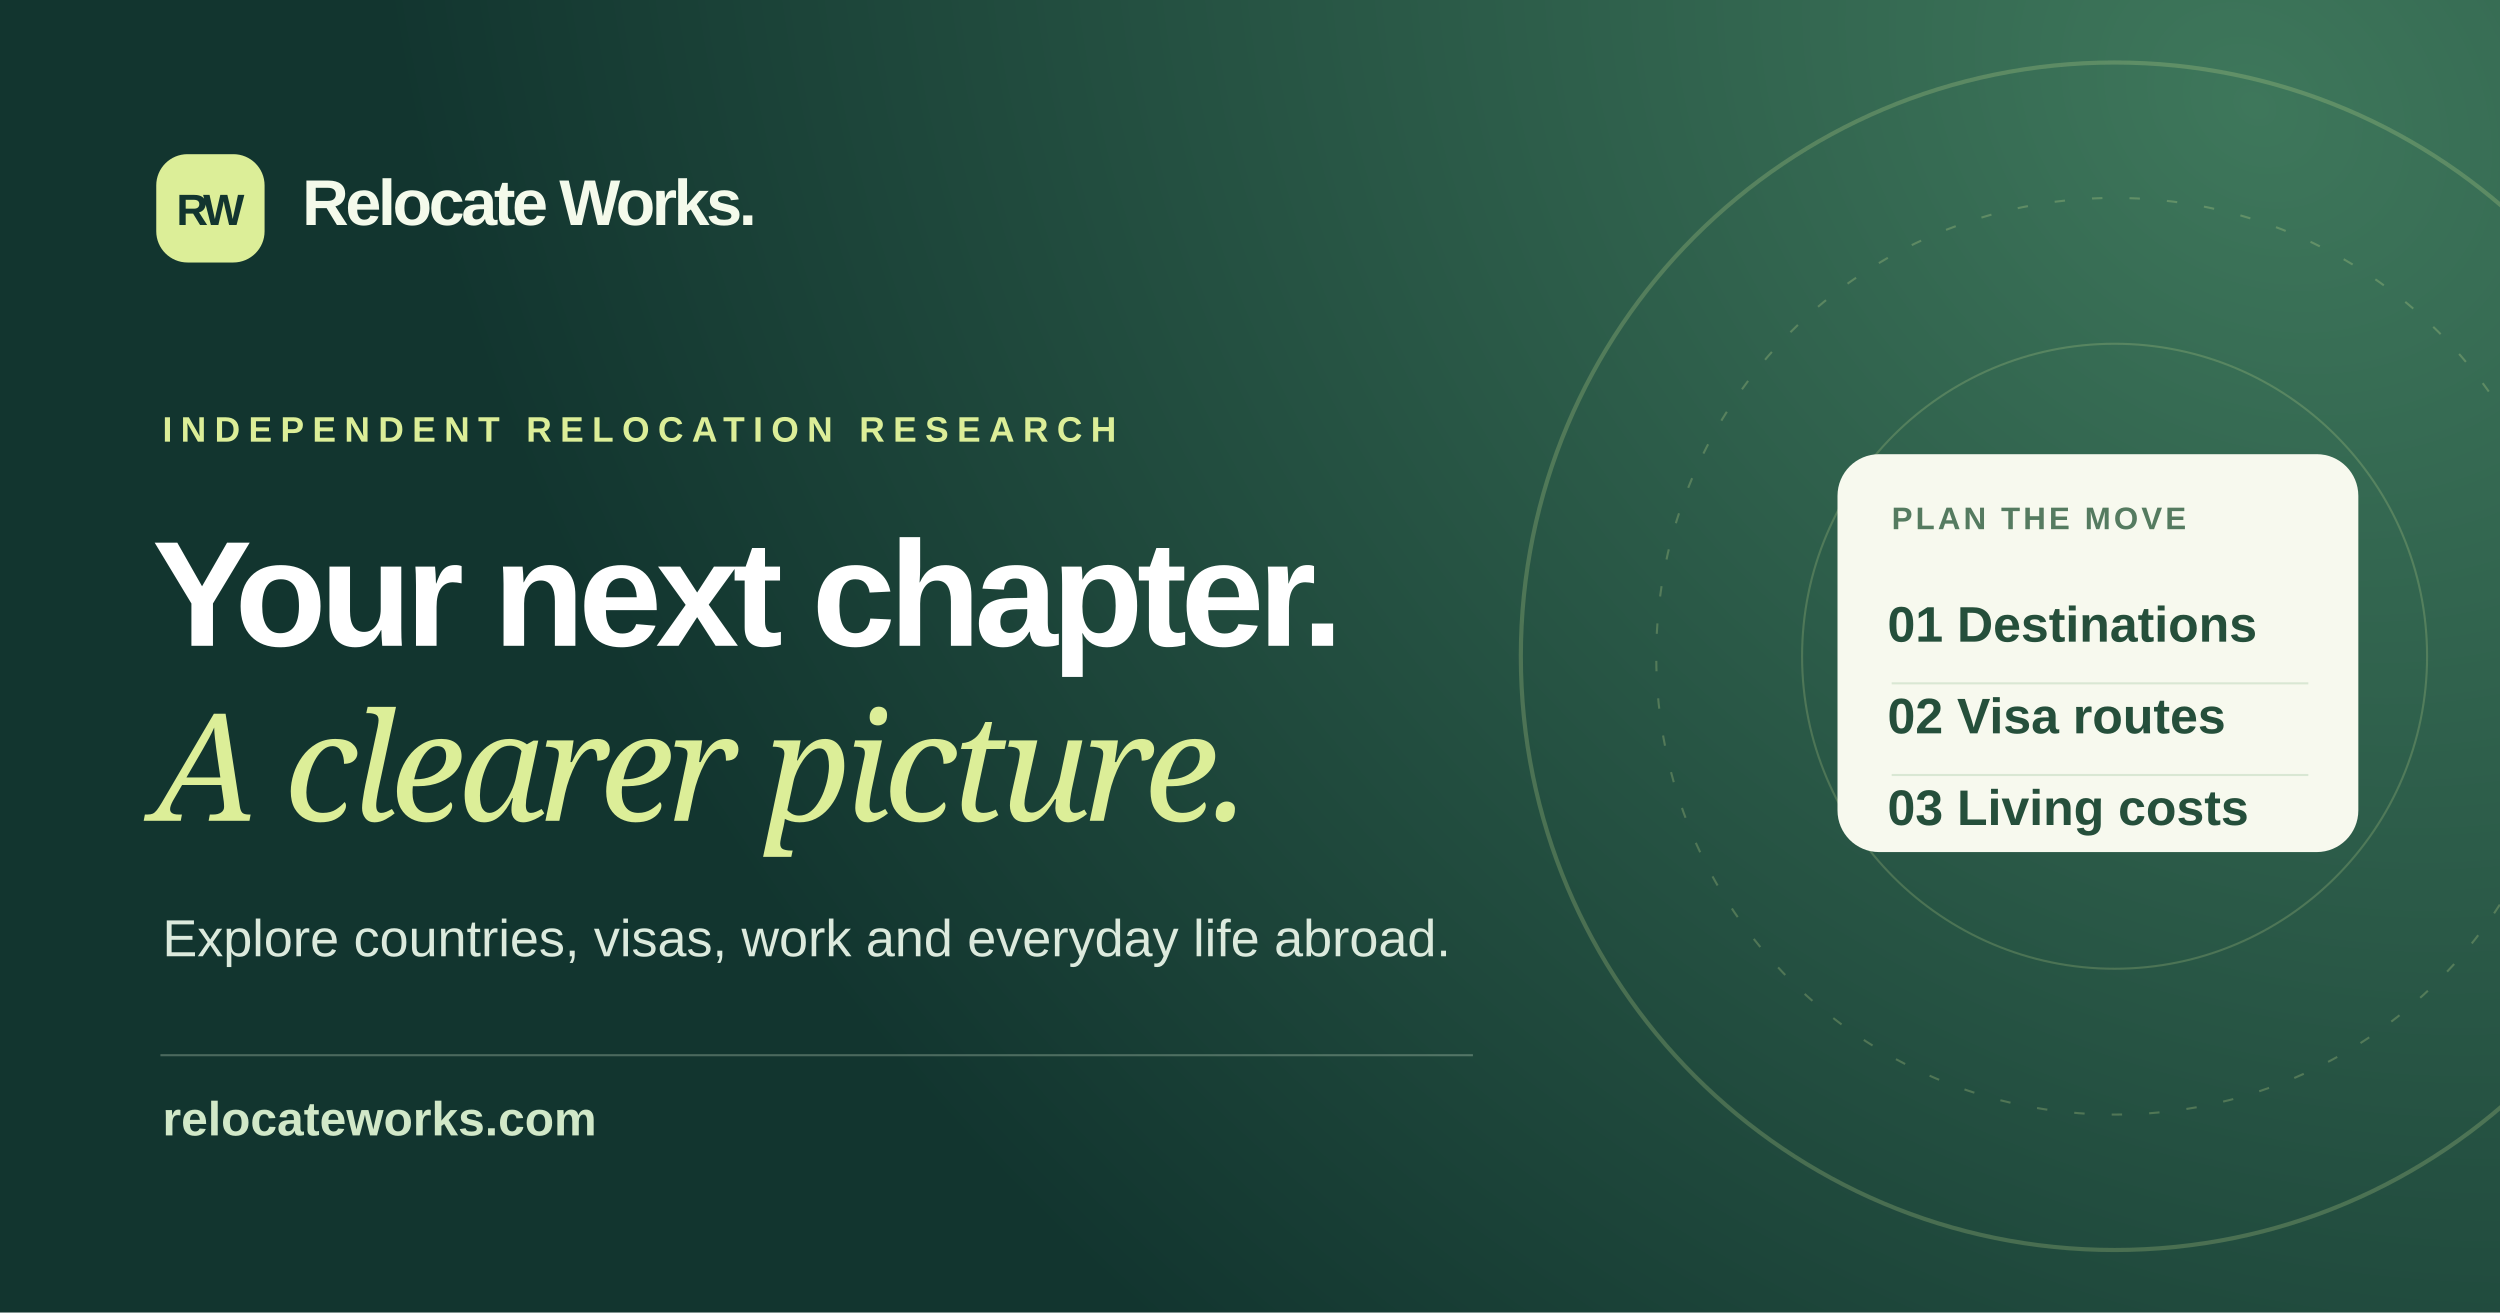
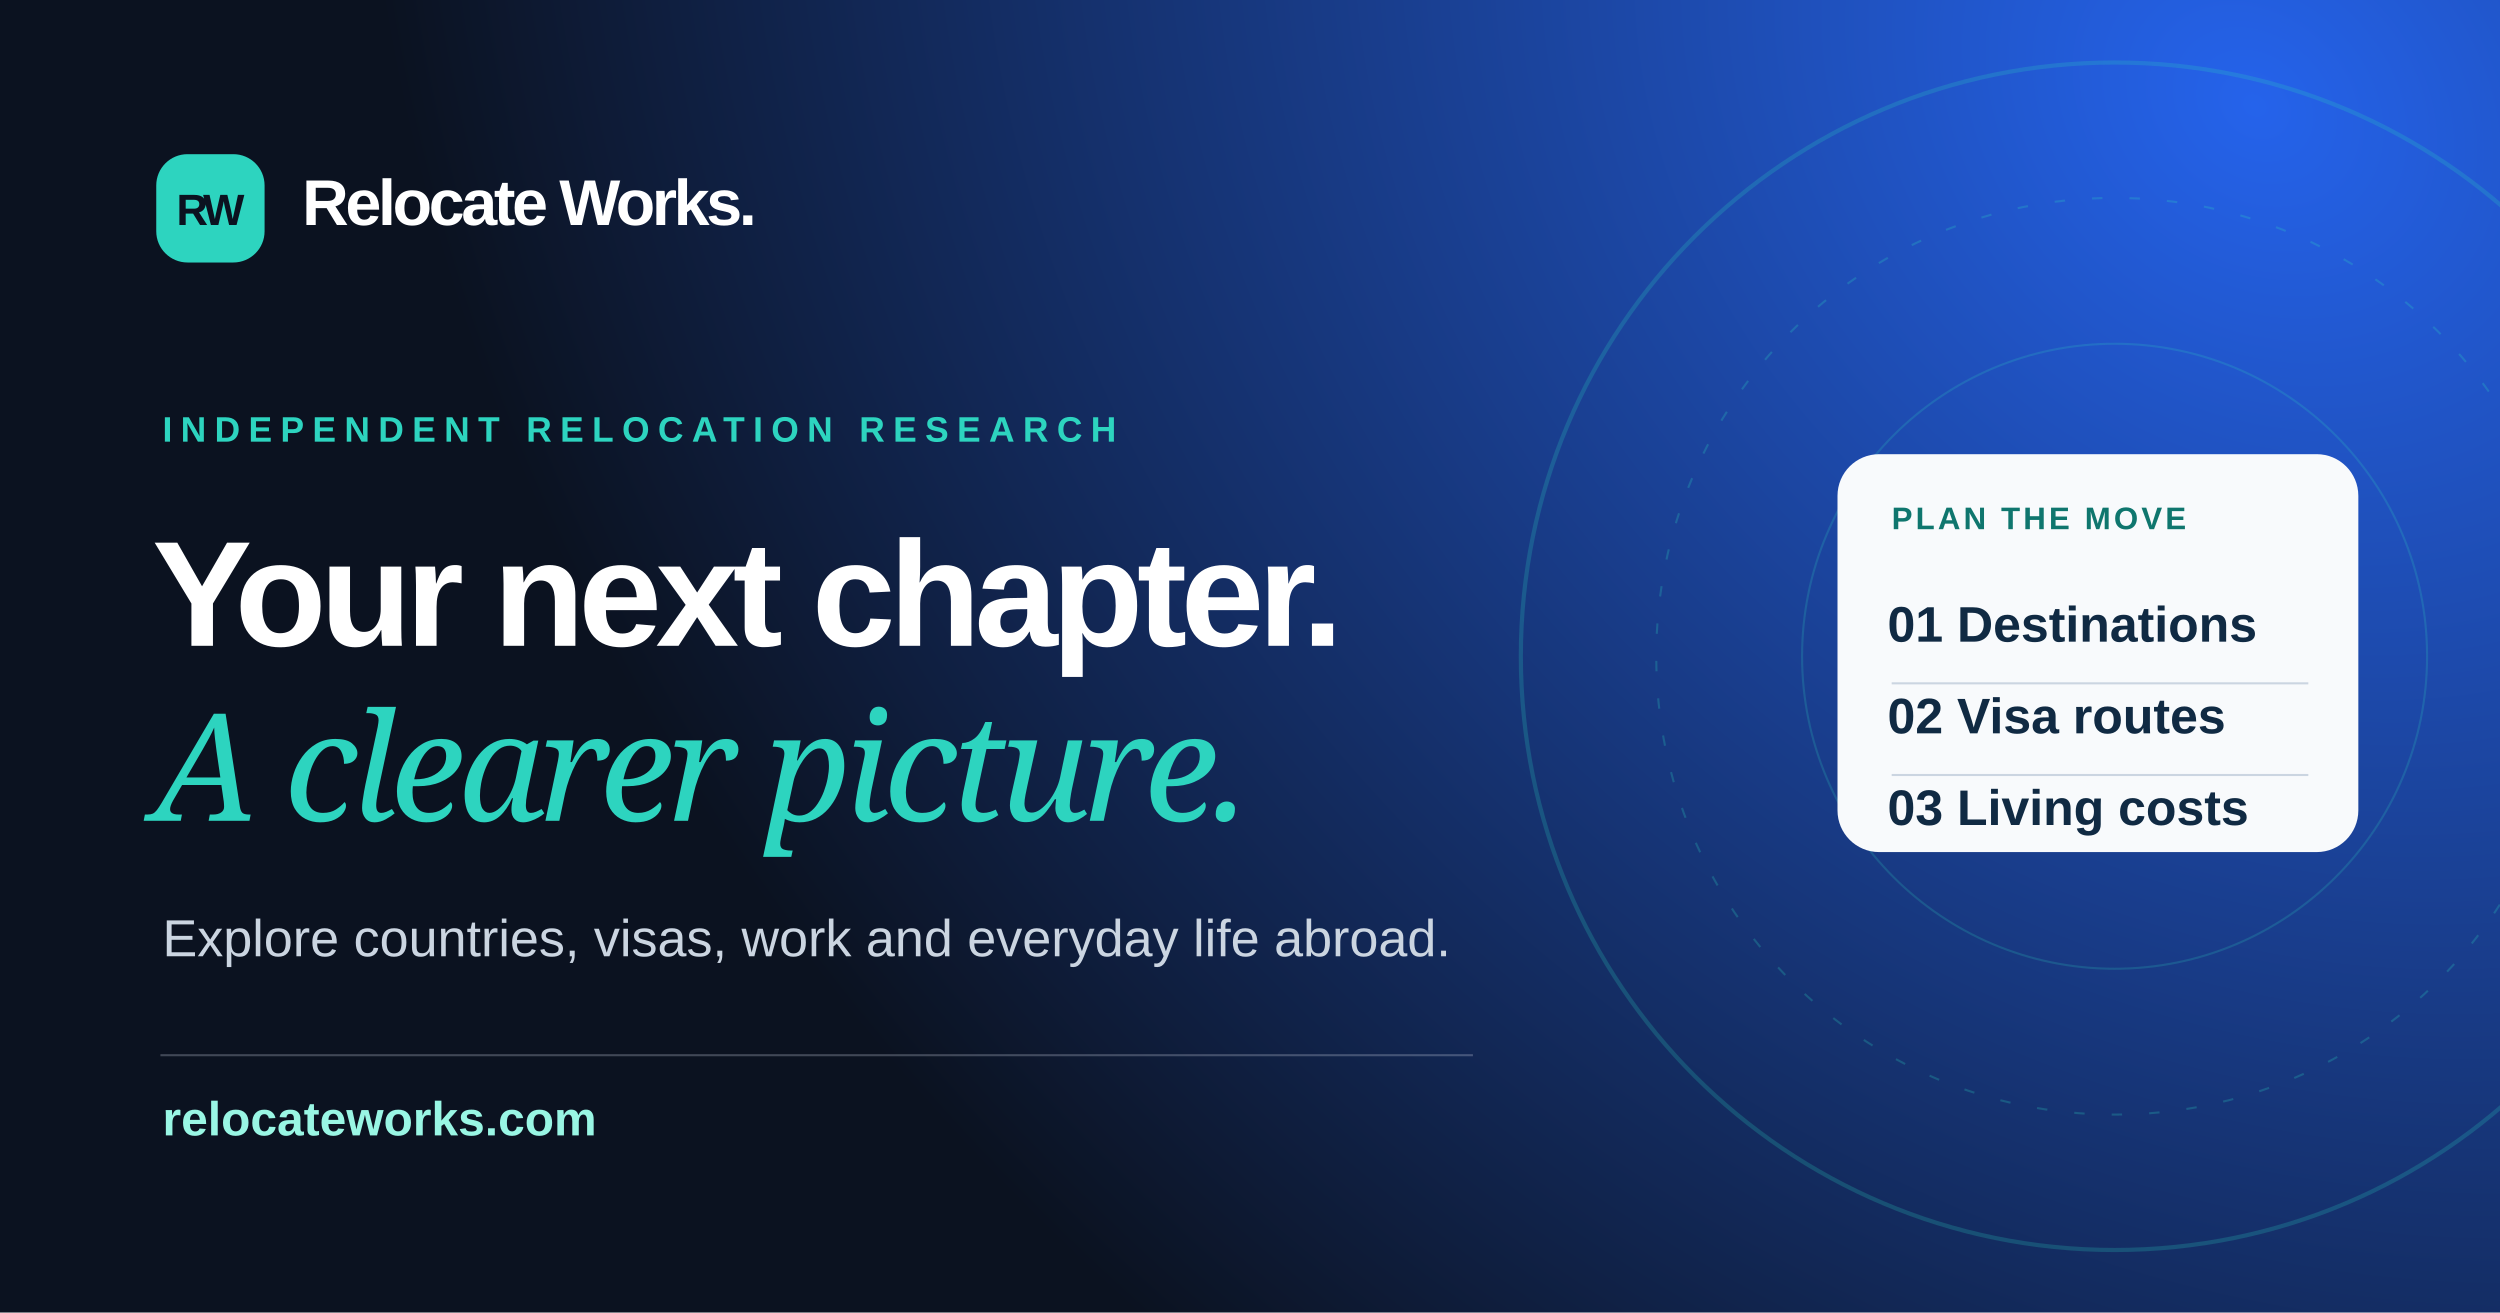
<svg xmlns="http://www.w3.org/2000/svg" width="1200" height="630" viewBox="0 0 1200 630" fill="none">
  <defs>
    <radialGradient id="glow" cx="0" cy="0" r="1" gradientUnits="userSpaceOnUse" gradientTransform="translate(1082 55) rotate(129) scale(785 980)">
-       <stop stop-color="#3e775b" />
-       <stop offset="1" stop-color="#12352f" />
+       <stop stop-color="#2563eb" />
+       <stop offset="1" stop-color="#0b1220" />
    </radialGradient>
  </defs>
  <rect width="1200" height="630" fill="url(#glow)" />
-   <circle cx="1015" cy="315" r="285" stroke="#dcee98" stroke-opacity=".22" stroke-width="2" />
-   <circle cx="1015" cy="315" r="220" stroke="#dcee98" stroke-opacity=".24" stroke-dasharray="5 13" />
-   <circle cx="1015" cy="315" r="150" stroke="#dcee98" stroke-opacity=".20" />
-   <rect x="75" y="74" width="52" height="52" rx="15" fill="#dcee98" />
-   <text x="101" y="108" text-anchor="middle" fill="#12352f" font-family="Arial,Helvetica,sans-serif" font-weight="900" font-size="21" letter-spacing="-2">RW</text>
-   <text x="145" y="108" fill="#f4faeb" font-family="Arial,Helvetica,sans-serif" font-weight="800" font-size="31" letter-spacing="-1.6">Relocate Works.</text>
-   <text x="78" y="212" fill="#dcee98" font-family="Arial,Helvetica,sans-serif" font-weight="800" font-size="17" letter-spacing="4">INDEPENDENT RELOCATION RESEARCH</text>
+   <circle cx="1015" cy="315" r="285" stroke="#2dd4bf" stroke-opacity=".22" stroke-width="2" />
+   <circle cx="1015" cy="315" r="220" stroke="#2dd4bf" stroke-opacity=".24" stroke-dasharray="5 13" />
+   <circle cx="1015" cy="315" r="150" stroke="#2dd4bf" stroke-opacity=".20" />
+   <rect x="75" y="74" width="52" height="52" rx="15" fill="#2dd4bf" />
+   <text x="101" y="108" text-anchor="middle" fill="#0b1220" font-family="Arial,Helvetica,sans-serif" font-weight="900" font-size="21" letter-spacing="-2">RW</text>
+   <text x="145" y="108" fill="#fff" font-family="Arial,Helvetica,sans-serif" font-weight="800" font-size="31" letter-spacing="-1.6">Relocate Works.</text>
+   <text x="78" y="212" fill="#2dd4bf" font-family="Arial,Helvetica,sans-serif" font-weight="800" font-size="17" letter-spacing="4">INDEPENDENT RELOCATION RESEARCH</text>
  <text x="73" y="310" fill="#ffffff" font-family="Arial,Helvetica,sans-serif" font-weight="800" font-size="72" letter-spacing="-3">Your next chapter.</text>
-   <text x="73" y="394" fill="#dcee98" font-family="Georgia,serif" font-style="italic" font-size="72" letter-spacing="-3">A clearer picture.</text>
-   <text x="78" y="459" fill="#dceadd" font-family="Arial,Helvetica,sans-serif" font-size="25">Explore countries, visas, work and everyday life abroad.</text>
-   <rect x="77" y="506" width="630" height="1" fill="#e0f0d7" fill-opacity=".28" />
-   <text x="78" y="545" fill="#d1e8c8" font-family="Arial,Helvetica,sans-serif" font-size="23" font-weight="700">relocateworks.com</text>
-   <rect x="882" y="218" width="250" height="191" rx="20" fill="#f7f9ee" />
-   <text x="908" y="254" fill="#557b60" font-family="Arial,Helvetica,sans-serif" font-weight="800" font-size="15" letter-spacing="1.5">PLAN THE MOVE</text>
-   <text x="906" y="308" fill="#254f3b" font-family="Arial,Helvetica,sans-serif" font-size="24" font-weight="700">01  Destinations</text>
-   <path d="M908 328H1108" stroke="#d9e7d3" />
-   <text x="906" y="352" fill="#254f3b" font-family="Arial,Helvetica,sans-serif" font-size="24" font-weight="700">02  Visa routes</text>
-   <path d="M908 372H1108" stroke="#d9e7d3" />
-   <text x="906" y="396" fill="#254f3b" font-family="Arial,Helvetica,sans-serif" font-size="24" font-weight="700">03  Living costs</text>
+   <text x="73" y="394" fill="#2dd4bf" font-family="Georgia,serif" font-style="italic" font-size="72" letter-spacing="-3">A clearer picture.</text>
+   <text x="78" y="459" fill="#cbd5e1" font-family="Arial,Helvetica,sans-serif" font-size="25">Explore countries, visas, work and everyday life abroad.</text>
+   <rect x="77" y="506" width="630" height="1" fill="#cbd5e1" fill-opacity=".28" />
+   <text x="78" y="545" fill="#99f6e4" font-family="Arial,Helvetica,sans-serif" font-size="23" font-weight="700">relocateworks.com</text>
+   <rect x="882" y="218" width="250" height="191" rx="20" fill="#f8fafc" />
+   <text x="908" y="254" fill="#0f766e" font-family="Arial,Helvetica,sans-serif" font-weight="800" font-size="15" letter-spacing="1.5">PLAN THE MOVE</text>
+   <text x="906" y="308" fill="#102a43" font-family="Arial,Helvetica,sans-serif" font-size="24" font-weight="700">01  Destinations</text>
+   <path d="M908 328H1108" stroke="#cbd5e1" />
+   <text x="906" y="352" fill="#102a43" font-family="Arial,Helvetica,sans-serif" font-size="24" font-weight="700">02  Visa routes</text>
+   <path d="M908 372H1108" stroke="#cbd5e1" />
+   <text x="906" y="396" fill="#102a43" font-family="Arial,Helvetica,sans-serif" font-size="24" font-weight="700">03  Living costs</text>
</svg>
